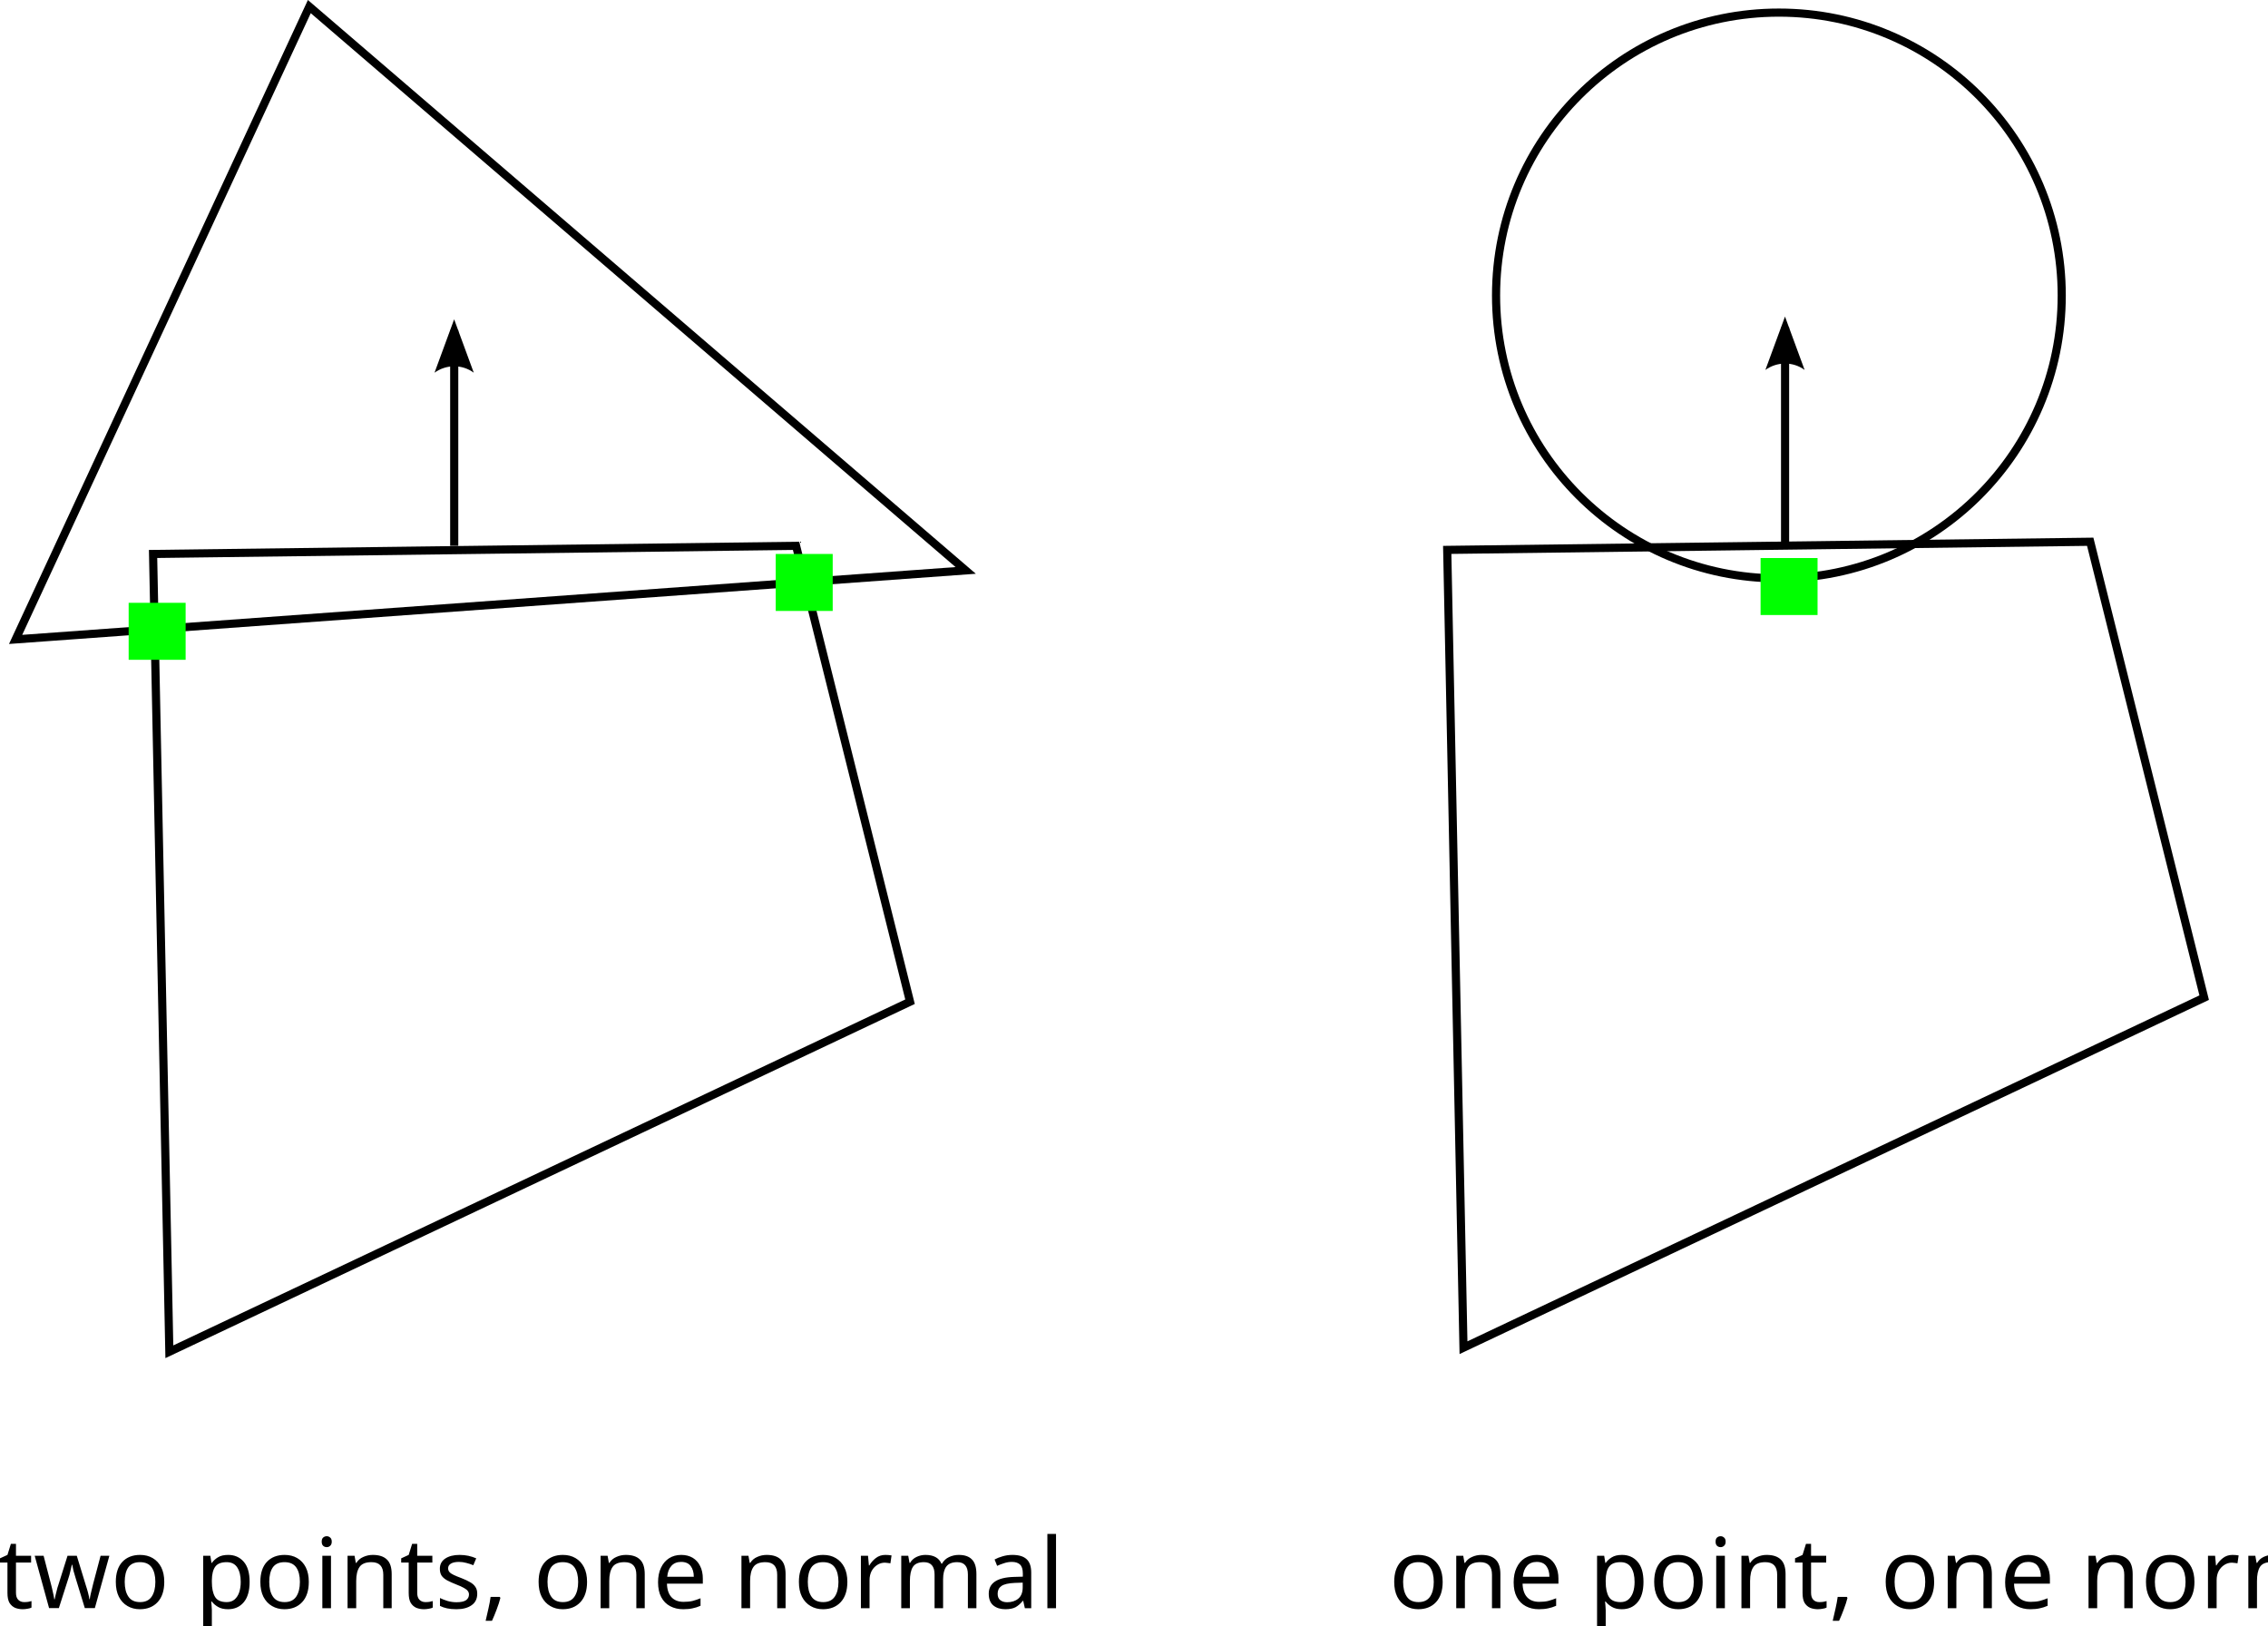
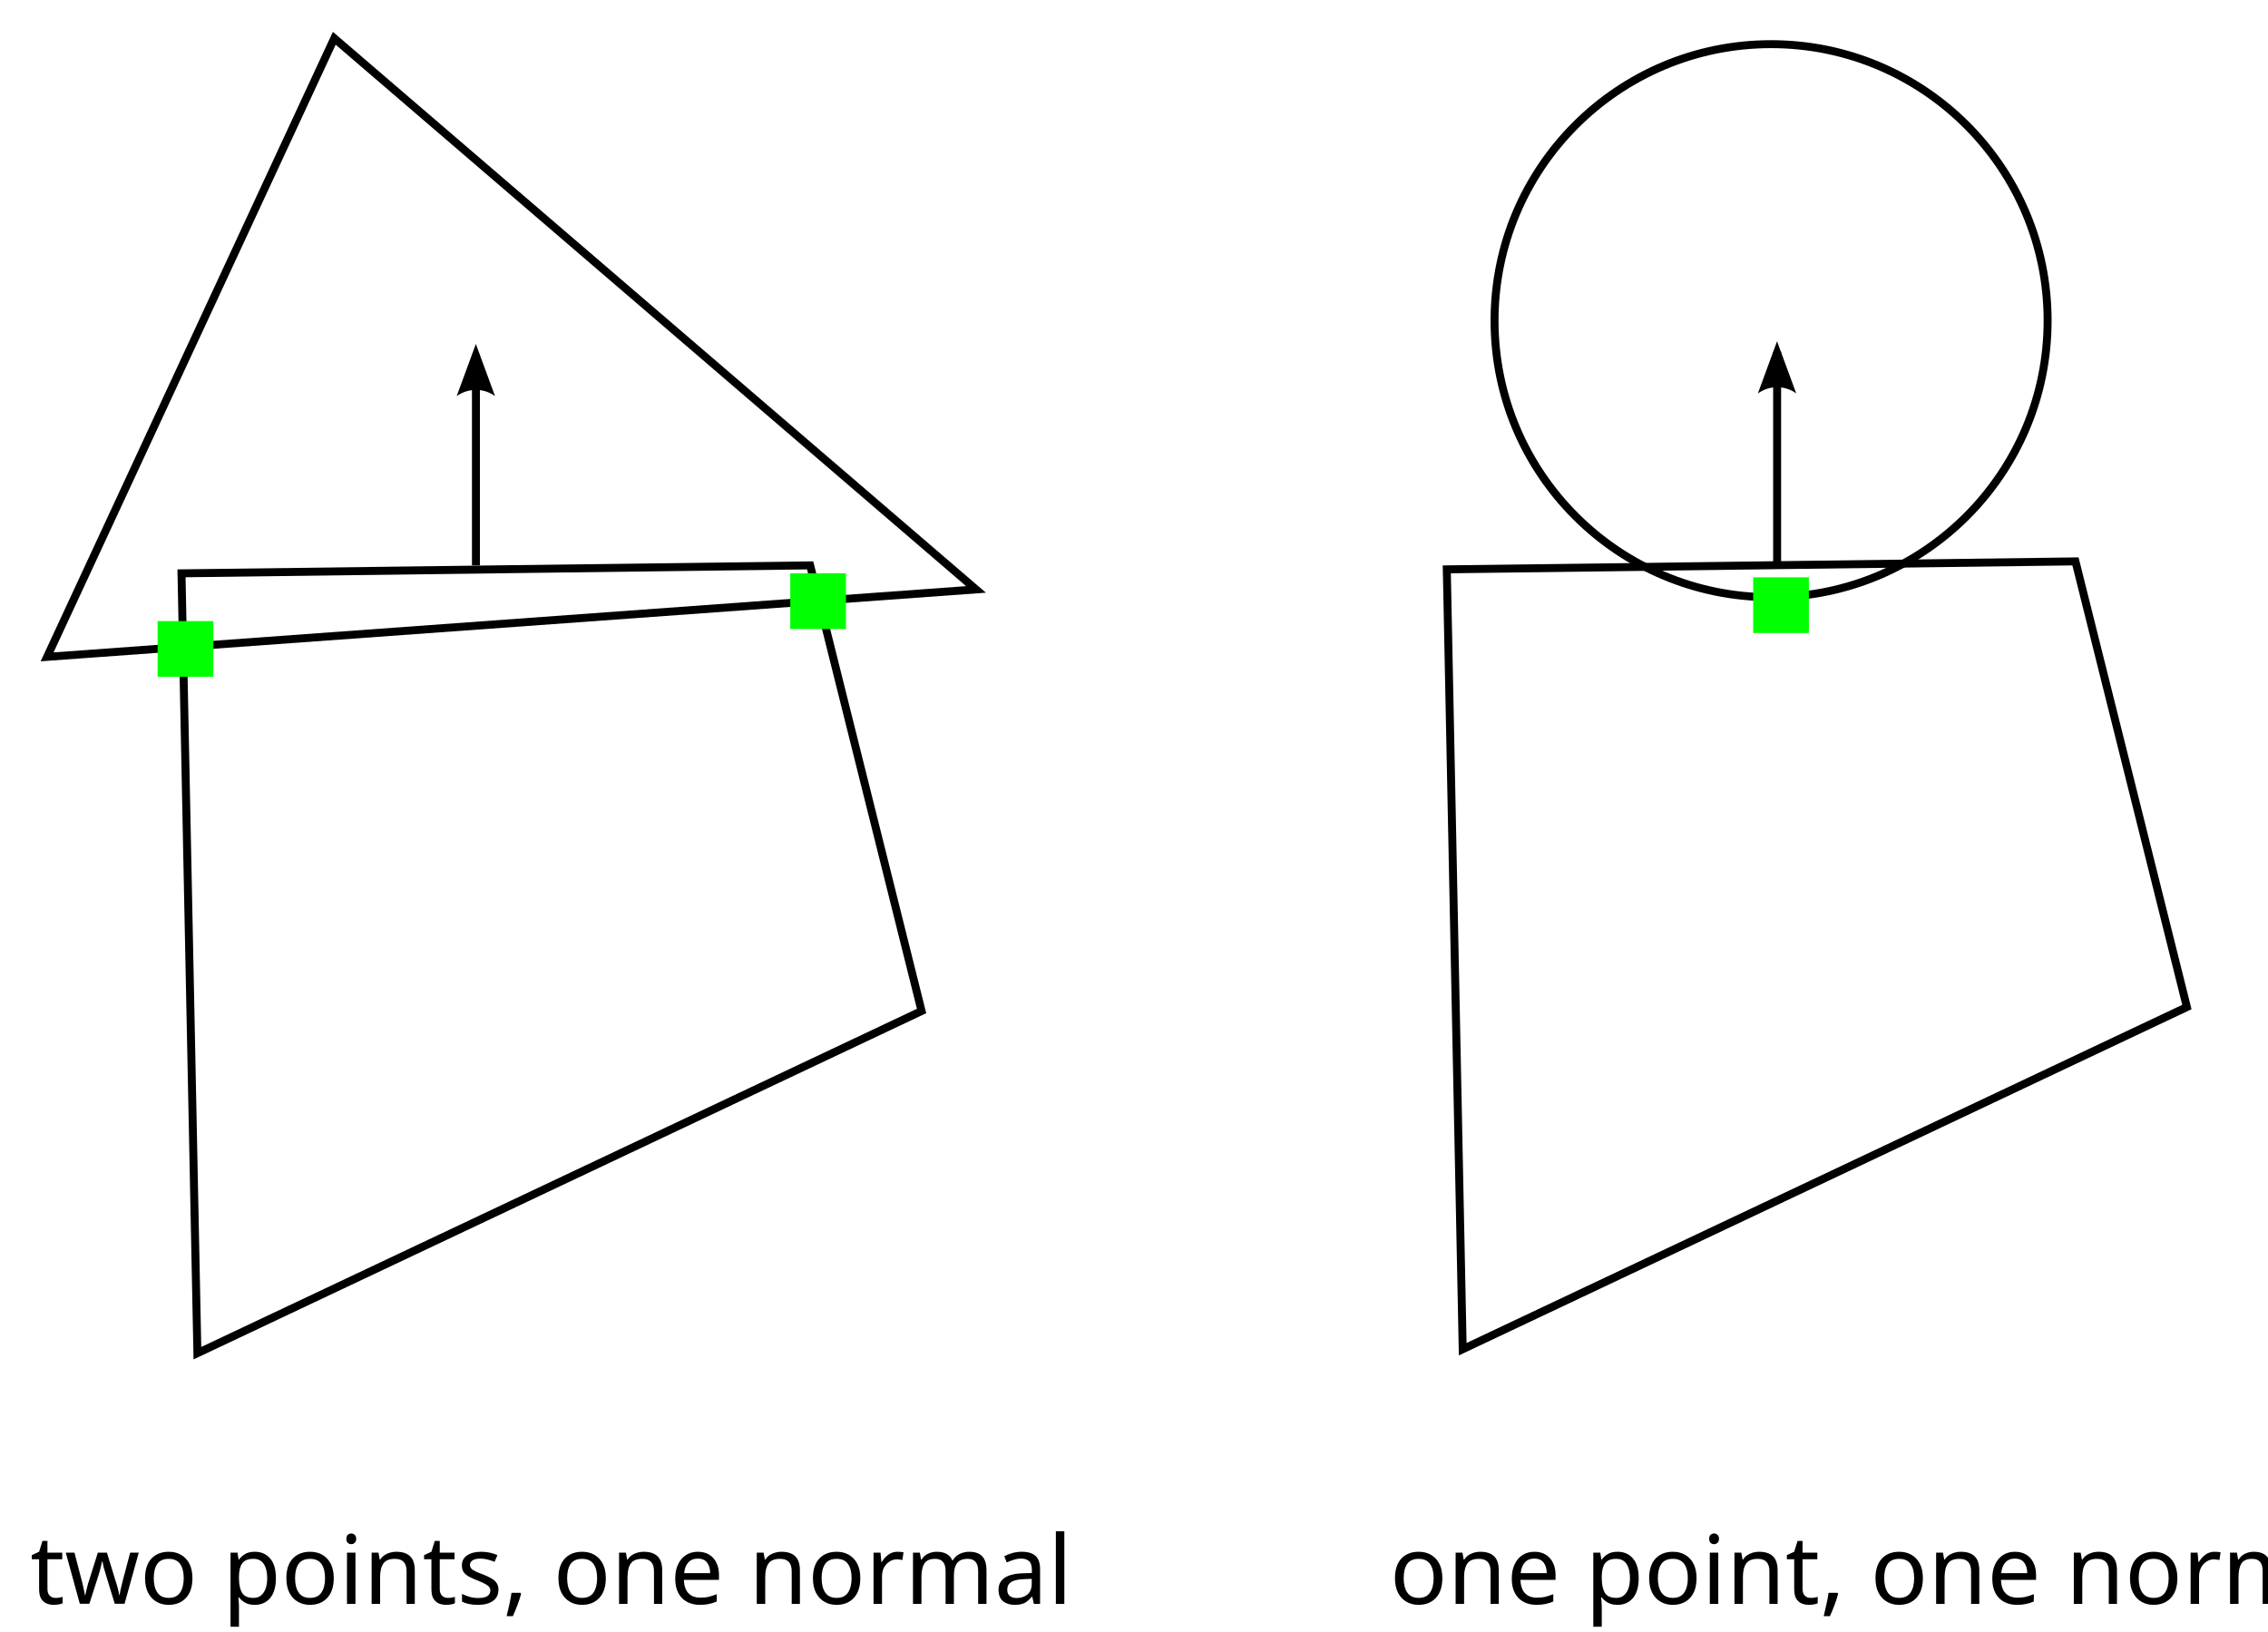
- <svg xmlns="http://www.w3.org/2000/svg" width="278.649" height="199.681" id="svg2" version="1.1">
+ <svg xmlns="http://www.w3.org/2000/svg" width="285" height="205" id="svg2" version="1.1" viewBox="-4 -4 285 205">
  <defs id="defs4">
    <marker orient="auto" refY="0" refX="0" id="Arrow2Mend" style="overflow:visible">
      <path id="path3696" style="font-size:12px;fill-rule:evenodd;stroke-width:0.625;stroke-linejoin:round" d="M 8.719,4.034 -2.207,0.016 8.719,-4.002 c -1.745,2.372 -1.735,5.617 -6e-7,8.035 z" transform="scale(-0.6)" />
    </marker>
    <marker orient="auto" refY="0" refX="0" id="Arrow2Lend" style="overflow:visible">
      <path id="path3690" style="font-size:12px;fill-rule:evenodd;stroke-width:0.625;stroke-linejoin:round" d="M 8.719,4.034 -2.207,0.016 8.719,-4.002 c -1.745,2.372 -1.735,5.617 -6e-7,8.035 z" transform="matrix(-1.1,0,0,-1.1,-1.1,0)" />
    </marker>
    <marker orient="auto" refY="0" refX="0" id="Arrow2Mend-0" style="overflow:visible">
      <path id="path3696-9" style="font-size:12px;fill-rule:evenodd;stroke-width:0.625;stroke-linejoin:round" d="M 8.719,4.034 -2.207,0.016 8.719,-4.002 c -1.745,2.372 -1.735,5.617 -6e-7,8.035 z" transform="scale(-0.6)" />
    </marker>
  </defs>
  <g id="layer1" transform="translate(-208.1934,-534.3136)">
    <path style="fill:none;stroke:#000000;stroke-width:1px;stroke-linecap:butt;stroke-linejoin:miter;stroke-opacity:1" d="m 227,602.362 79,-1 14,56 -91,43 z" id="path2816" />
    <path style="fill:none;stroke:#000000;stroke-width:1px;stroke-linecap:butt;stroke-linejoin:miter;stroke-opacity:1" d="m 246.198,535.123 80.641,69.26 -116.727,8.475 z" id="path2818" />
    <rect style="fill:#00ff00;fill-opacity:1;stroke-width:1.5;stroke-miterlimit:4;stroke-dasharray:none" id="rect2820" width="7" height="7" x="224" y="608.362" />
    <rect style="fill:#00ff00;fill-opacity:1;stroke-width:1.5;stroke-miterlimit:4;stroke-dasharray:none" id="rect2820-1" width="7" height="7" x="303.5" y="602.362" />
    <path style="fill:none;stroke:#000000;stroke-width:1px;stroke-linecap:butt;stroke-linejoin:miter;stroke-opacity:1" d="m 386,601.862 79,-1 14,56 -91,43 z" id="path2816-7" />
    <circle style="fill:none;stroke:#000000;stroke-width:1;stroke-miterlimit:4;stroke-dasharray:none;stroke-opacity:1" id="path2866" transform="translate(-2,14)" cx="428.75" cy="556.612" r="34.75" />
    <rect style="fill:#00ff00;fill-opacity:1;stroke-width:1.5;stroke-miterlimit:4;stroke-dasharray:none" id="rect2820-4" width="7" height="7" x="424.5" y="602.862" />
    <path style="fill:none;stroke:#000000;stroke-width:1px;stroke-linecap:butt;stroke-linejoin:miter;stroke-opacity:1;marker-end:url(#Arrow2Mend)" d="m 264,601.362 v -26.5" id="path3664" />
    <path style="fill:none;stroke:#000000;stroke-width:1px;stroke-linecap:butt;stroke-linejoin:miter;stroke-opacity:1;marker-end:url(#Arrow2Mend)" d="m 427.51,601.024 v -26.5" id="path3664-4" />
    <text xml:space="preserve" style="font-style:normal;font-variant:normal;font-weight:normal;font-stretch:normal;line-height:0%;font-family:Calibri;-inkscape-font-specification:Calibri;text-align:start;writing-mode:lr-tb;text-anchor:start;fill:#000000;fill-opacity:1;stroke:none" x="208" y="731.862" id="text4330">
      <tspan id="tspan4332" x="208" y="731.862" style="font-size:12px;line-height:1.25">two points, one normal</tspan>
    </text>
    <text xml:space="preserve" style="font-style:normal;font-variant:normal;font-weight:normal;font-stretch:normal;line-height:0%;font-family:Calibri;-inkscape-font-specification:Calibri;text-align:start;writing-mode:lr-tb;text-anchor:start;fill:#000000;fill-opacity:1;stroke:none" x="378.831" y="731.862" id="text4330-8">
      <tspan id="tspan4332-8" x="378.831" y="731.862" style="font-size:12px;line-height:1.25">one point, one normal</tspan>
    </text>
  </g>
</svg>
